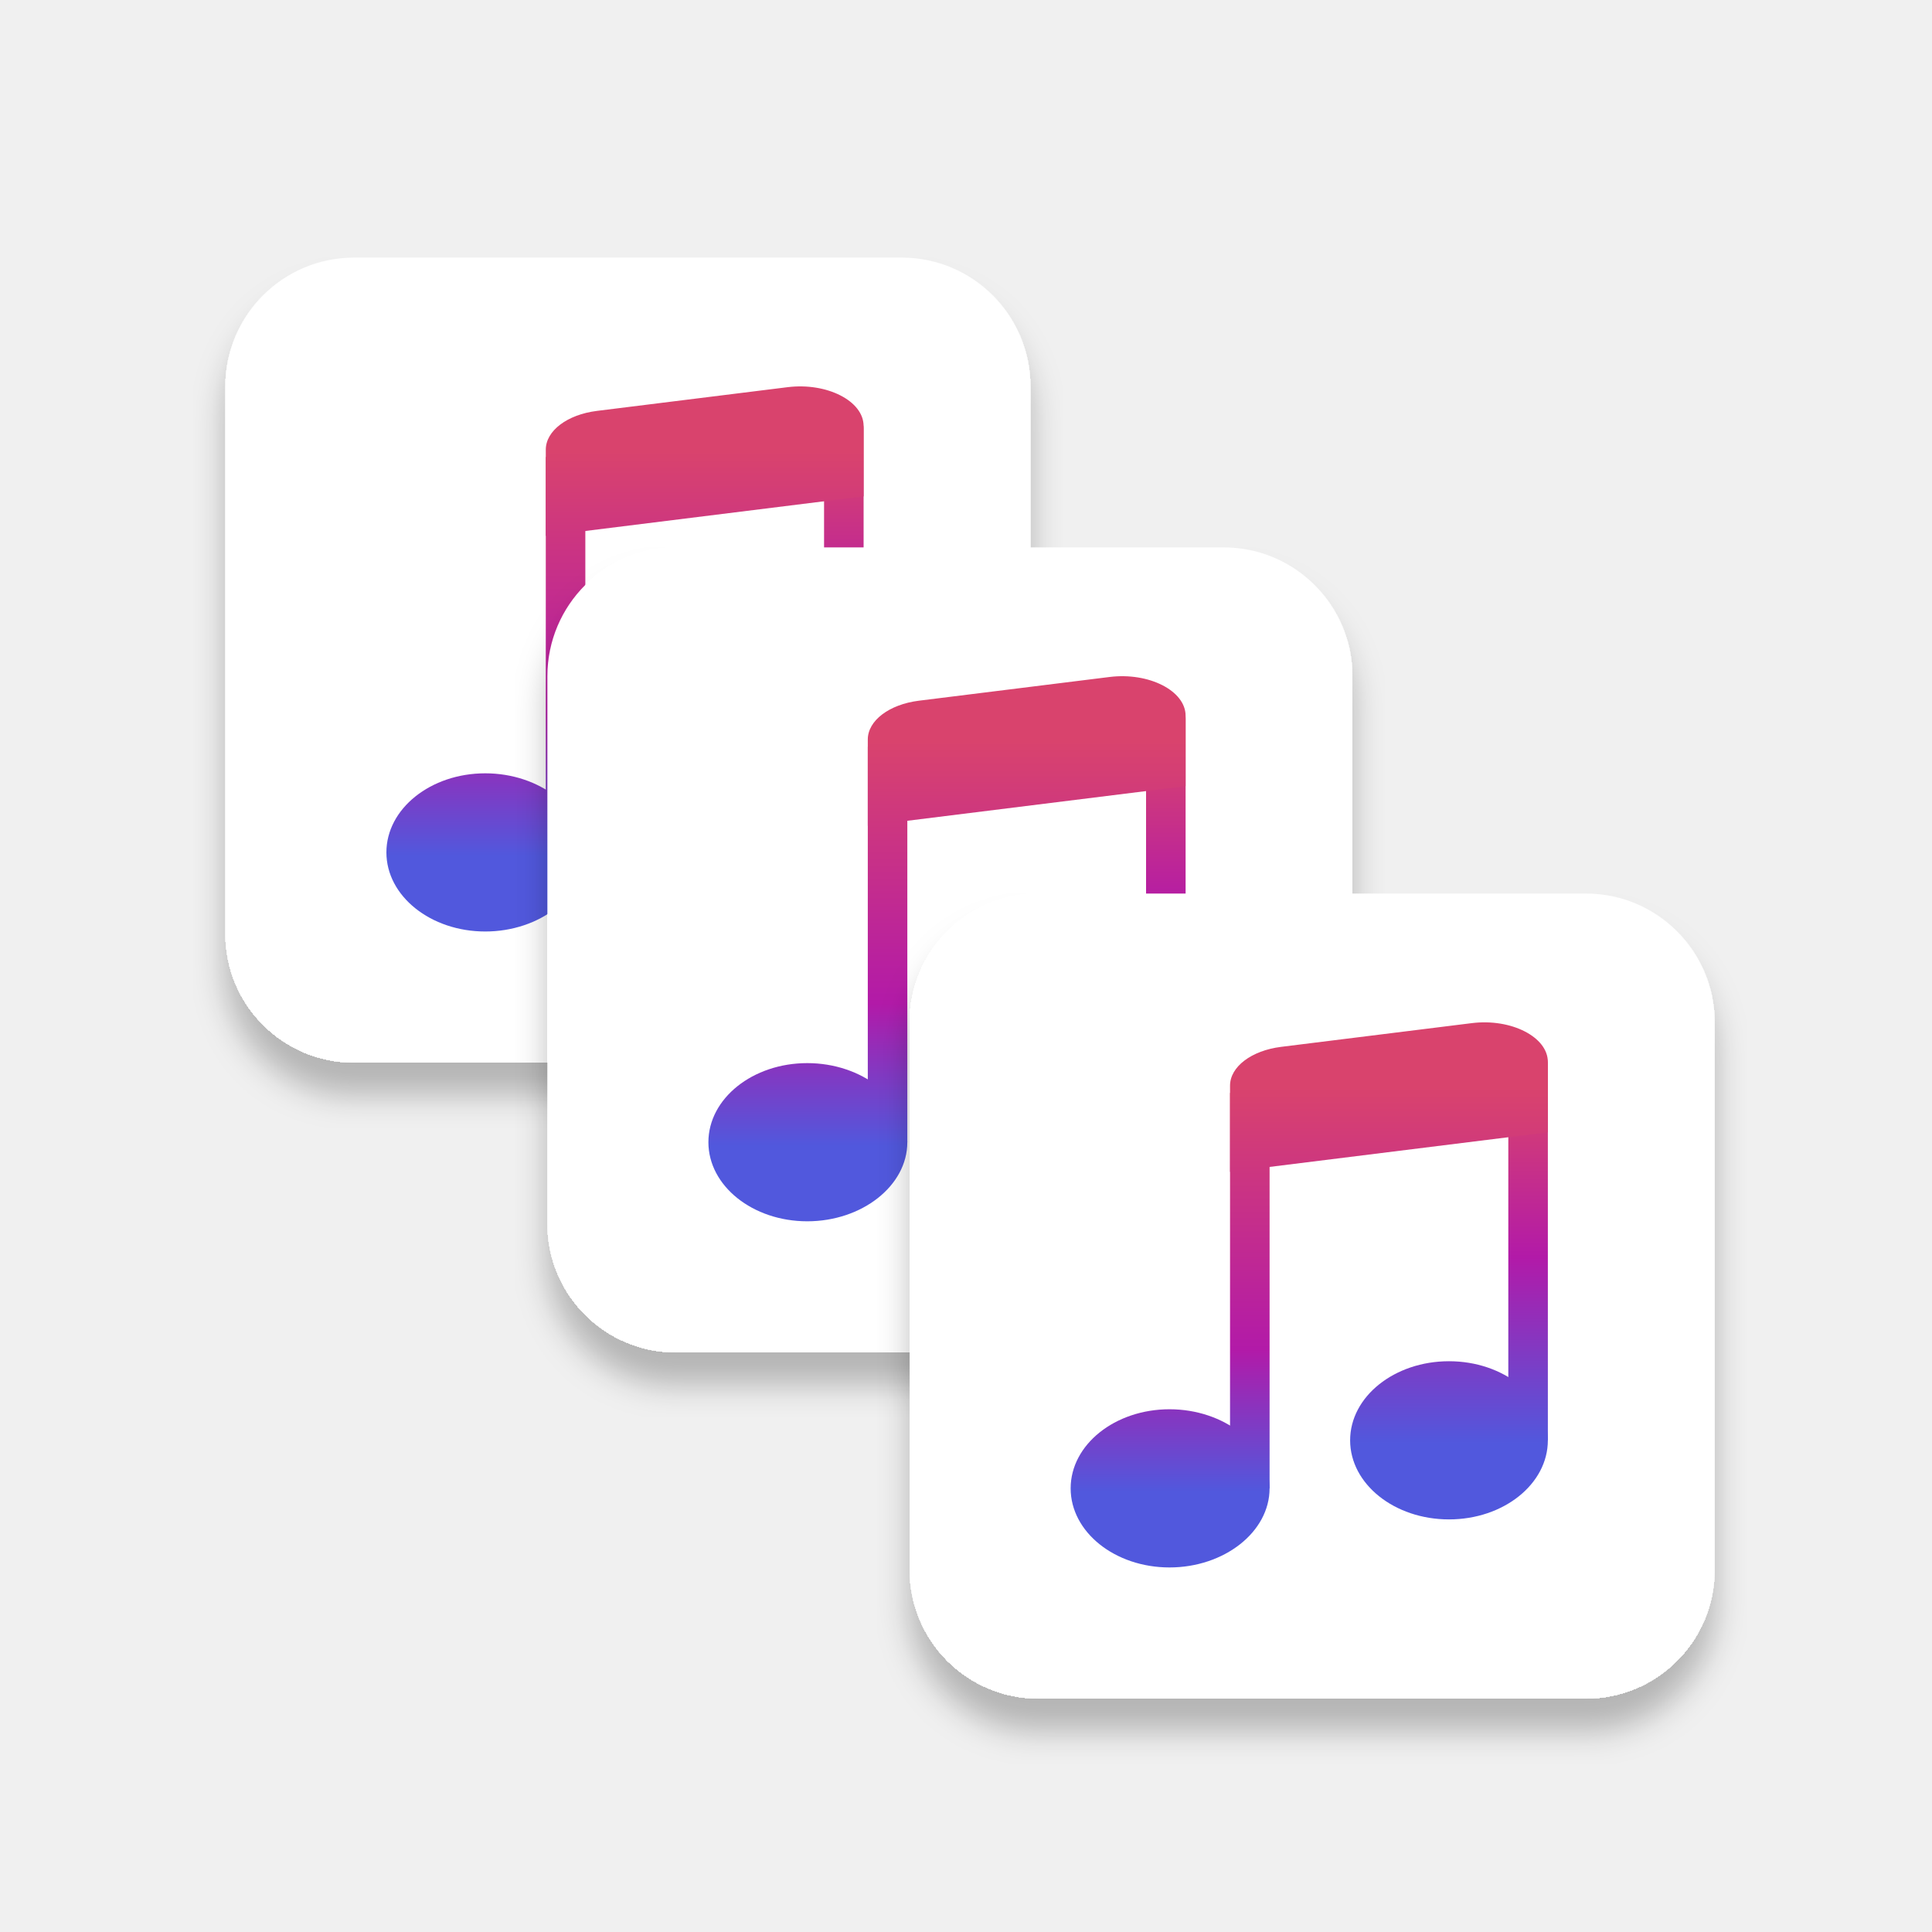
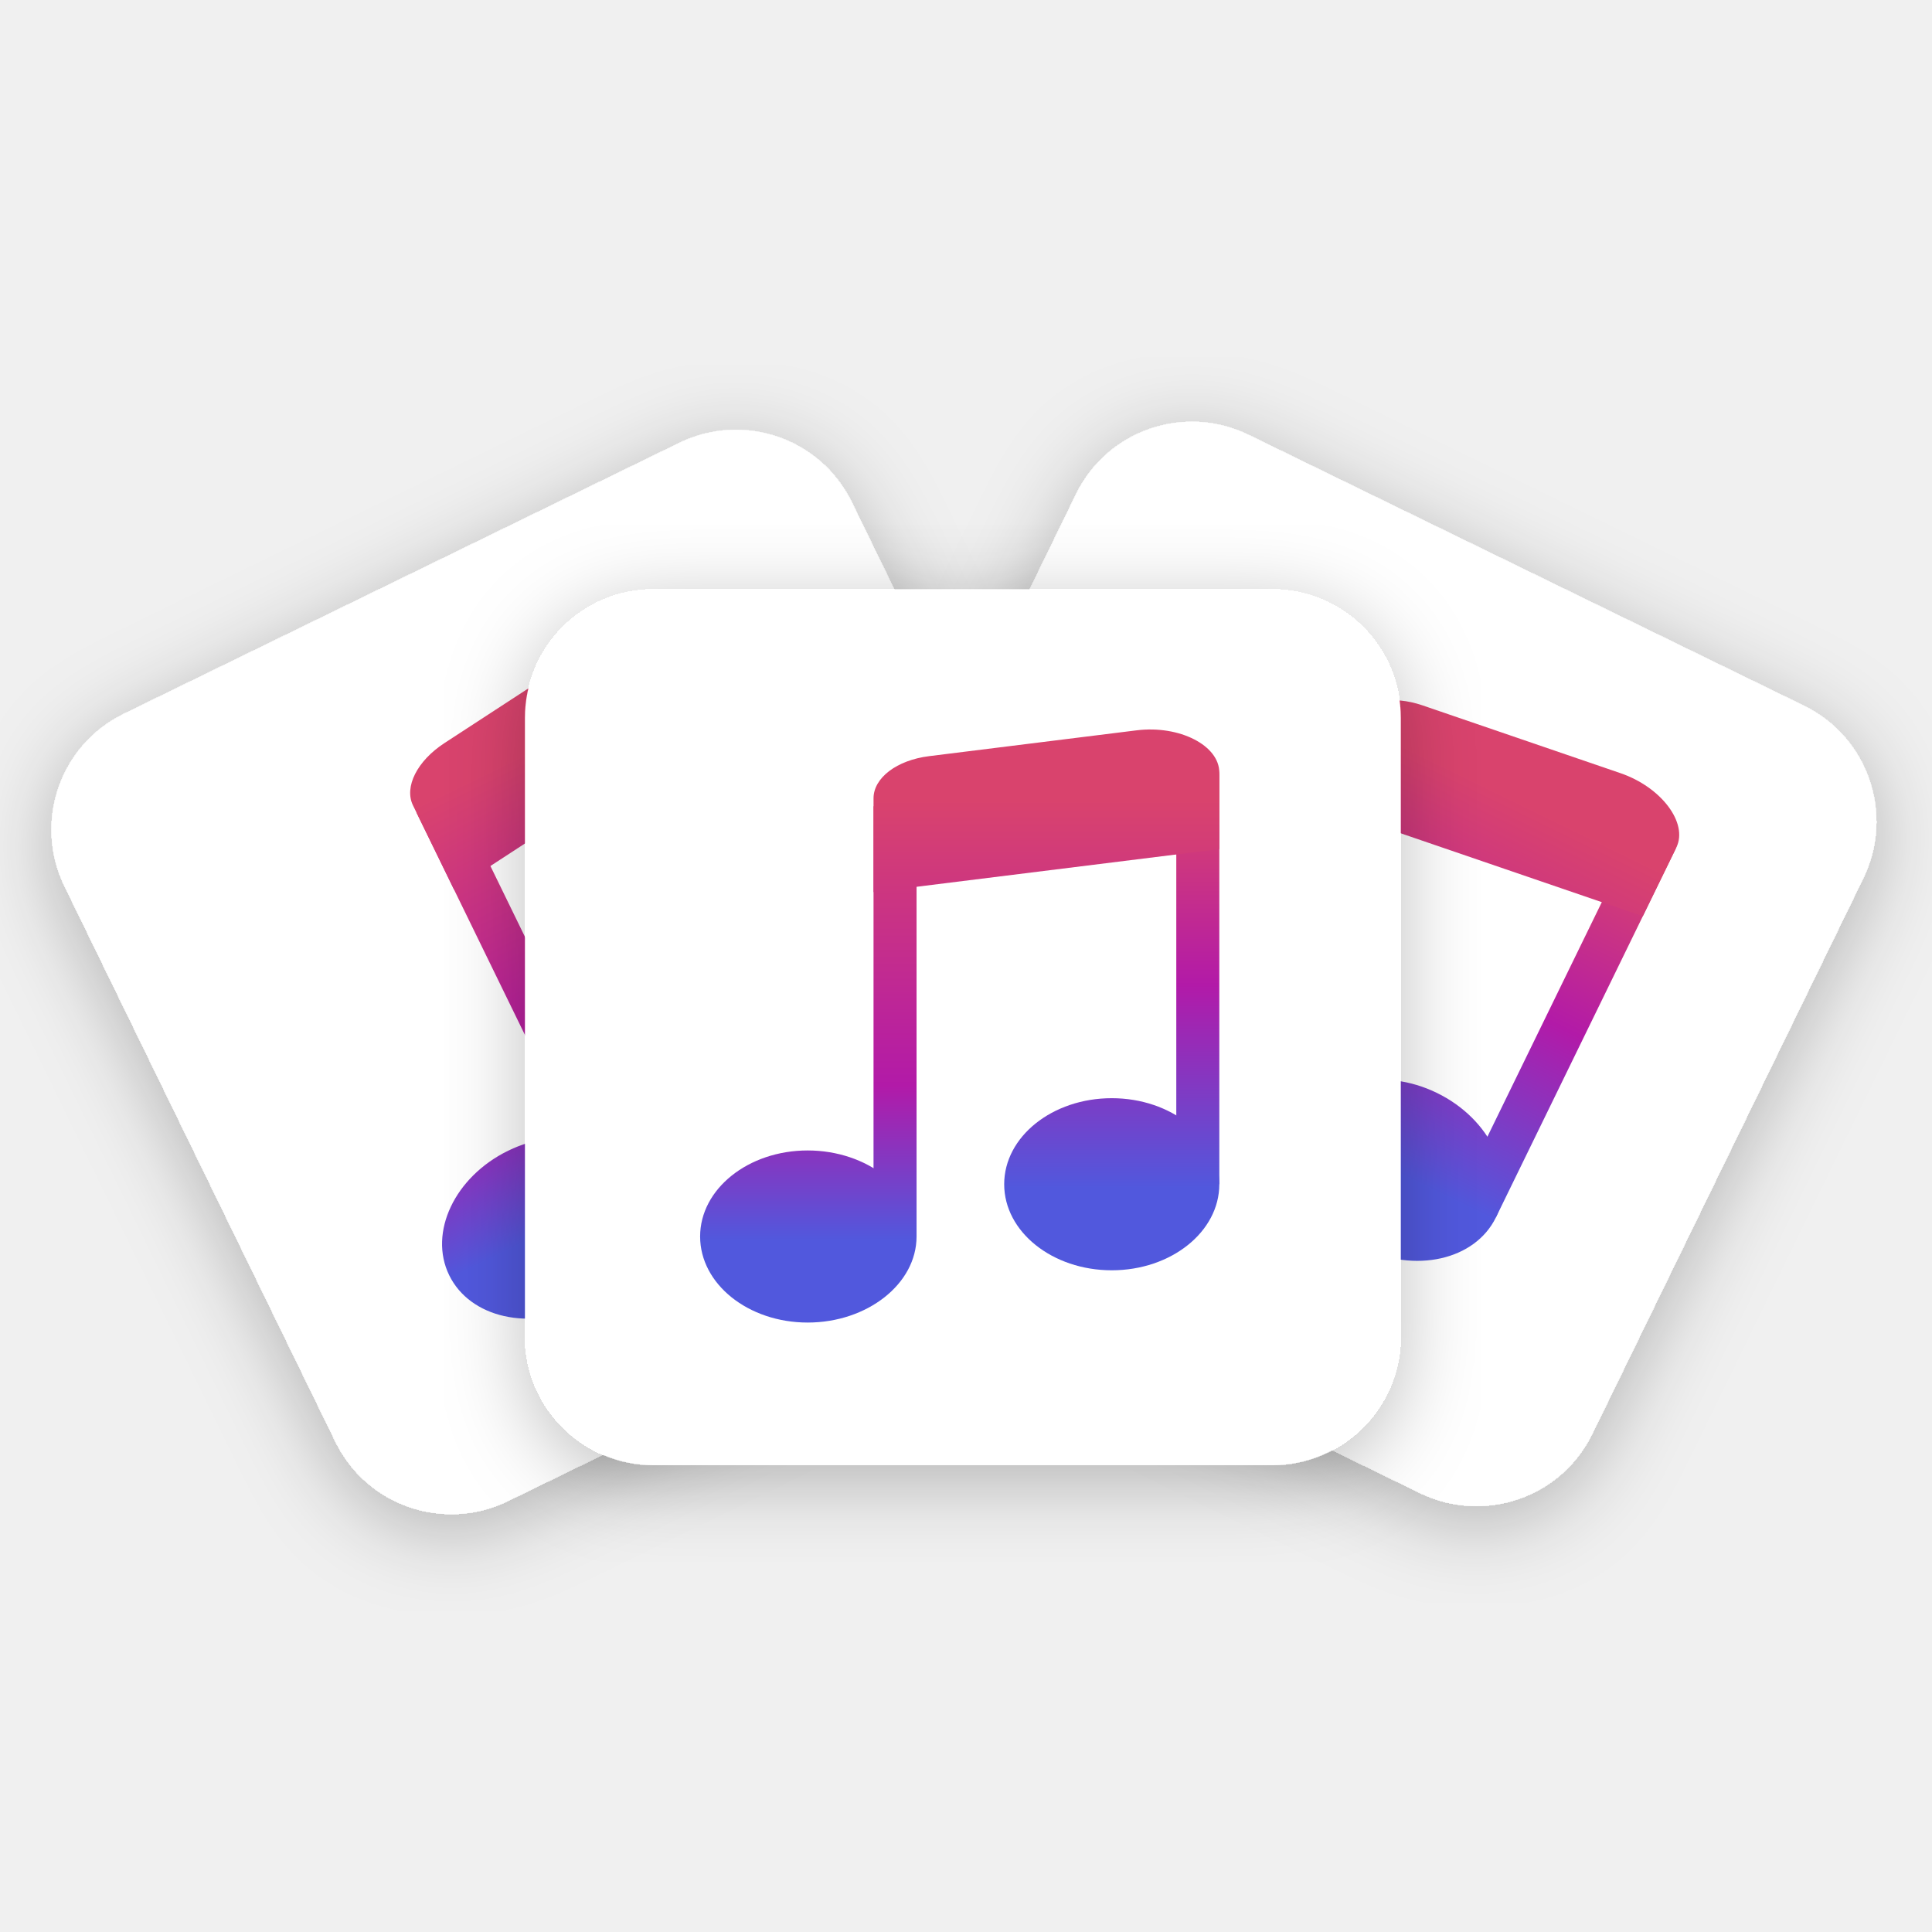
<svg xmlns="http://www.w3.org/2000/svg" width="240" height="240" viewBox="0 0 240 240" fill="none">
-   <g filter="url(#filter0_d_2277_3)">
-     <rect x="28" y="32" width="100" height="100" rx="16" fill="white" />
-     <path d="M107.28 99.922C107.28 105.348 101.781 109.746 94.999 109.746C88.216 109.746 82.718 105.348 82.718 99.922C82.718 94.496 88.216 90.097 94.999 90.097C101.781 90.097 107.28 94.496 107.28 99.922Z" fill="url(#paint0_linear_2277_3)" />
-     <path fill-rule="evenodd" clip-rule="evenodd" d="M104.824 50.797C106.181 50.797 107.28 51.897 107.28 53.253V99.92C104.584 99.92 102.368 97.735 102.368 95.038V53.253C102.368 51.897 103.467 50.797 104.824 50.797Z" fill="url(#paint1_linear_2277_3)" />
-     <path d="M72.712 105.889C72.712 111.315 67.063 115.714 60.281 115.714C53.498 115.714 48 111.315 48 105.889C48 100.463 53.498 96.064 60.281 96.064C67.063 96.064 72.712 100.463 72.712 105.889Z" fill="url(#paint2_linear_2277_3)" />
-     <path fill-rule="evenodd" clip-rule="evenodd" d="M72.712 56.767V105.89H67.8V56.767H72.712Z" fill="url(#paint3_linear_2277_3)" />
-     <path d="M67.8 55.861C67.8 53.52 70.456 51.504 74.147 51.044L97.835 48.097C102.72 47.489 107.279 49.814 107.279 52.914V57.222V61.659L67.8 66.571V55.861Z" fill="url(#paint4_linear_2277_3)" />
-   </g>
-   <g filter="url(#filter1_d_2277_3)">
-     <rect x="68" y="68" width="100" height="100" rx="16" fill="white" />
-     <path d="M147.28 135.922C147.28 141.348 141.781 145.746 134.999 145.746C128.216 145.746 122.718 141.348 122.718 135.922C122.718 130.496 128.216 126.097 134.999 126.097C141.781 126.097 147.28 130.496 147.28 135.922Z" fill="url(#paint5_linear_2277_3)" />
-     <path fill-rule="evenodd" clip-rule="evenodd" d="M144.824 86.797C146.181 86.797 147.28 87.897 147.28 89.253V135.92C144.584 135.92 142.368 133.735 142.368 131.038V89.253C142.368 87.897 143.467 86.797 144.824 86.797Z" fill="url(#paint6_linear_2277_3)" />
-     <path d="M112.712 141.889C112.712 147.315 107.063 151.714 100.281 151.714C93.498 151.714 88 147.315 88 141.889C88 136.463 93.498 132.064 100.281 132.064C107.063 132.064 112.712 136.463 112.712 141.889Z" fill="url(#paint7_linear_2277_3)" />
-     <path fill-rule="evenodd" clip-rule="evenodd" d="M112.712 92.767V141.89H107.8V92.767H112.712Z" fill="url(#paint8_linear_2277_3)" />
-     <path d="M107.8 91.861C107.8 89.52 110.456 87.504 114.147 87.044L137.835 84.097C142.72 83.489 147.279 85.814 147.279 88.914V93.222V97.659L107.8 102.571V91.861Z" fill="url(#paint9_linear_2277_3)" />
-   </g>
-   <g filter="url(#filter2_d_2277_3)">
-     <rect x="113" y="111" width="100" height="100" rx="16" fill="white" />
-     <path d="M192.28 178.922C192.28 184.348 186.781 188.746 179.999 188.746C173.216 188.746 167.718 184.348 167.718 178.922C167.718 173.496 173.216 169.097 179.999 169.097C186.781 169.097 192.28 173.496 192.28 178.922Z" fill="url(#paint10_linear_2277_3)" />
-     <path fill-rule="evenodd" clip-rule="evenodd" d="M189.824 129.797C191.181 129.797 192.28 130.897 192.28 132.253V178.92C189.584 178.92 187.368 176.735 187.368 174.038V132.253C187.368 130.897 188.467 129.797 189.824 129.797Z" fill="url(#paint11_linear_2277_3)" />
-     <path d="M157.712 184.889C157.712 190.315 152.063 194.714 145.281 194.714C138.498 194.714 133 190.315 133 184.889C133 179.463 138.498 175.064 145.281 175.064C152.063 175.064 157.712 179.463 157.712 184.889Z" fill="url(#paint12_linear_2277_3)" />
-     <path fill-rule="evenodd" clip-rule="evenodd" d="M157.712 135.767V184.89H152.8V135.767H157.712Z" fill="url(#paint13_linear_2277_3)" />
-     <path d="M152.8 134.861C152.8 132.52 155.456 130.504 159.147 130.044L182.835 127.097C187.72 126.489 192.279 128.814 192.279 131.914V136.222V140.659L152.8 145.571V134.861Z" fill="url(#paint14_linear_2277_3)" />
+   <g clip-path="url(#clip0_2277_3)">
+     <g filter="url(#filter0_d_2277_3)">
+       <rect x="1" y="95.695" width="108.8" height="108.8" rx="16" transform="rotate(-26 1 95.6949)" fill="white" />
+     </g>
+     <path d="M110.922 124.303C113.51 129.609 110.231 136.533 103.599 139.768C96.966 143.002 89.491 141.324 86.903 136.017C84.316 130.712 87.594 123.788 94.227 120.553C100.859 117.318 108.334 118.997 110.922 124.303Z" fill="url(#paint0_linear_2277_3)" />
+     <path fill-rule="evenodd" clip-rule="evenodd" d="M85.091 77.435C86.417 76.788 88.017 77.339 88.664 78.665L110.922 124.301C108.285 125.587 105.076 124.507 103.789 121.87L83.86 81.009C83.213 79.682 83.764 78.082 85.091 77.435Z" fill="url(#paint1_linear_2277_3)" />
+     <path d="M79.965 146.625C82.553 151.931 79.127 158.927 72.494 162.161C65.862 165.396 58.387 163.718 55.799 158.411C53.211 153.106 56.49 146.182 63.123 142.947C69.755 139.712 77.377 141.319 79.965 146.625Z" fill="url(#paint2_linear_2277_3)" />
+     <path fill-rule="evenodd" clip-rule="evenodd" d="M56.536 98.589L79.966 146.626L75.162 148.969L51.732 100.932L56.536 98.589Z" fill="url(#paint3_linear_2277_3)" />
+     <path d="M51.301 100.046C50.184 97.757 51.82 94.518 55.21 92.308L76.969 78.128C81.456 75.204 87.023 75.303 88.501 78.334L90.556 82.547L92.672 86.886L56.409 110.519L51.301 100.046Z" fill="url(#paint4_linear_2277_3)" />
+     <g filter="url(#filter1_d_2277_3)">
+       <rect x="140.695" y="47" width="108.8" height="108.8" rx="16" transform="rotate(26 140.695 47)" fill="white" />
+     </g>
+     <path d="M185.827 151.232C183.238 156.539 175.764 158.217 169.131 154.982C162.499 151.747 159.22 144.824 161.808 139.518C164.396 134.212 171.87 132.533 178.503 135.768C185.135 139.003 188.414 145.927 185.827 151.232Z" fill="url(#paint5_linear_2277_3)" />
+     <path fill-rule="evenodd" clip-rule="evenodd" d="M206.855 102.022C208.182 102.669 208.733 104.269 208.086 105.596L185.828 151.231C183.191 149.945 182.066 146.751 183.352 144.114L203.282 103.253C203.929 101.926 205.529 101.375 206.855 102.022Z" fill="url(#paint6_linear_2277_3)" />
+     <path d="M149.178 140.581C146.589 145.887 138.968 147.494 132.335 144.259C125.702 141.024 122.423 134.101 125.011 128.794C127.599 123.489 135.074 121.809 141.707 125.044C148.339 128.279 151.765 135.275 149.178 140.581Z" fill="url(#paint7_linear_2277_3)" />
+     <path fill-rule="evenodd" clip-rule="evenodd" d="M172.606 92.545L149.177 140.582L144.373 138.239L167.802 90.202L172.606 92.545Z" fill="url(#paint8_linear_2277_3)" />
+     <path d="M168.234 89.316C169.351 87.026 172.91 86.322 176.739 87.633L201.309 96.049C206.376 97.784 209.725 102.232 208.247 105.264L206.192 109.476L204.076 113.815L163.126 99.789L168.234 89.316Z" fill="url(#paint9_linear_2277_3)" />
+     <g filter="url(#filter2_d_2277_3)">
+       <rect x="65.211" y="73.211" width="108.8" height="108.8" rx="16" fill="white" />
+     </g>
+     <path d="M151.468 147.11C151.468 153.014 145.485 157.8 138.106 157.8C130.727 157.8 124.744 153.014 124.744 147.11C124.744 141.207 130.727 136.421 138.106 136.421C145.485 136.421 151.468 141.207 151.468 147.11Z" fill="url(#paint10_linear_2277_3)" />
+     <path fill-rule="evenodd" clip-rule="evenodd" d="M148.796 93.662C150.272 93.662 151.468 94.859 151.468 96.335V147.109C148.534 147.109 146.123 144.731 146.123 141.797V96.335C146.123 94.859 147.32 93.662 148.796 93.662Z" fill="url(#paint11_linear_2277_3)" />
+     <path d="M113.858 153.603C113.858 159.507 107.712 164.292 100.333 164.292C92.954 164.292 86.971 159.507 86.971 153.603C86.971 147.7 92.954 142.914 100.333 142.914C107.712 142.914 113.858 147.7 113.858 153.603Z" fill="url(#paint12_linear_2277_3)" />
+     <path fill-rule="evenodd" clip-rule="evenodd" d="M113.858 100.158V153.604H108.513V100.158H113.858Z" fill="url(#paint13_linear_2277_3)" />
+     <path d="M108.513 99.173C108.513 96.625 111.404 94.431 115.419 93.932L141.192 90.725C146.507 90.064 151.467 92.593 151.467 95.966V100.653V105.48L108.513 110.825V99.173Z" fill="url(#paint14_linear_2277_3)" />
  </g>
  <defs>
-     <filter id="filter0_d_2277_3" x="24" y="32" width="108" height="108" filterUnits="userSpaceOnUse" color-interpolation-filters="sRGB">
+     <filter id="filter0_d_2277_3" x="-3.609" y="45.391" width="154.702" height="154.702" filterUnits="userSpaceOnUse" color-interpolation-filters="sRGB">
      <feFlood flood-opacity="0" result="BackgroundImageFix" />
      <feColorMatrix in="SourceAlpha" type="matrix" values="0 0 0 0 0 0 0 0 0 0 0 0 0 0 0 0 0 0 127 0" result="hardAlpha" />
-       <feOffset dy="4" />
-       <feGaussianBlur stdDeviation="2" />
+       <feOffset dy="2" />
+       <feGaussianBlur stdDeviation="5" />
      <feComposite in2="hardAlpha" operator="out" />
      <feColorMatrix type="matrix" values="0 0 0 0 0 0 0 0 0 0 0 0 0 0 0 0 0 0 0.25 0" />
      <feBlend mode="normal" in2="BackgroundImageFix" result="effect1_dropShadow_2277_3" />
      <feBlend mode="normal" in="SourceGraphic" in2="effect1_dropShadow_2277_3" result="shape" />
    </filter>
-     <filter id="filter1_d_2277_3" x="64" y="68" width="108" height="108" filterUnits="userSpaceOnUse" color-interpolation-filters="sRGB">
+     <filter id="filter1_d_2277_3" x="88.391" y="44.391" width="154.702" height="154.702" filterUnits="userSpaceOnUse" color-interpolation-filters="sRGB">
      <feFlood flood-opacity="0" result="BackgroundImageFix" />
      <feColorMatrix in="SourceAlpha" type="matrix" values="0 0 0 0 0 0 0 0 0 0 0 0 0 0 0 0 0 0 127 0" result="hardAlpha" />
-       <feOffset dy="4" />
-       <feGaussianBlur stdDeviation="2" />
+       <feOffset dy="2" />
+       <feGaussianBlur stdDeviation="5" />
      <feComposite in2="hardAlpha" operator="out" />
      <feColorMatrix type="matrix" values="0 0 0 0 0 0 0 0 0 0 0 0 0 0 0 0 0 0 0.25 0" />
      <feBlend mode="normal" in2="BackgroundImageFix" result="effect1_dropShadow_2277_3" />
      <feBlend mode="normal" in="SourceGraphic" in2="effect1_dropShadow_2277_3" result="shape" />
    </filter>
-     <filter id="filter2_d_2277_3" x="109" y="111" width="108" height="108" filterUnits="userSpaceOnUse" color-interpolation-filters="sRGB">
+     <filter id="filter2_d_2277_3" x="55.211" y="65.211" width="128.8" height="128.8" filterUnits="userSpaceOnUse" color-interpolation-filters="sRGB">
      <feFlood flood-opacity="0" result="BackgroundImageFix" />
      <feColorMatrix in="SourceAlpha" type="matrix" values="0 0 0 0 0 0 0 0 0 0 0 0 0 0 0 0 0 0 127 0" result="hardAlpha" />
-       <feOffset dy="4" />
-       <feGaussianBlur stdDeviation="2" />
+       <feOffset dy="2" />
+       <feGaussianBlur stdDeviation="5" />
      <feComposite in2="hardAlpha" operator="out" />
      <feColorMatrix type="matrix" values="0 0 0 0 0 0 0 0 0 0 0 0 0 0 0 0 0 0 0.25 0" />
      <feBlend mode="normal" in2="BackgroundImageFix" result="effect1_dropShadow_2277_3" />
      <feBlend mode="normal" in="SourceGraphic" in2="effect1_dropShadow_2277_3" result="shape" />
    </filter>
-     <linearGradient id="paint0_linear_2277_3" x1="104.823" y1="42.052" x2="104.823" y2="109.746" gradientUnits="userSpaceOnUse">
+     <linearGradient id="paint0_linear_2277_3" x1="80.919" y1="68.884" x2="113.206" y2="135.082" gradientUnits="userSpaceOnUse">
      <stop offset="0.216" stop-color="#D9436D" />
      <stop offset="0.519" stop-color="#B21AA8" />
      <stop offset="0.861" stop-color="#5158DD" />
    </linearGradient>
-     <linearGradient id="paint1_linear_2277_3" x1="104.824" y1="42.05" x2="104.824" y2="109.745" gradientUnits="userSpaceOnUse">
+     <linearGradient id="paint1_linear_2277_3" x1="80.919" y1="68.882" x2="113.206" y2="135.08" gradientUnits="userSpaceOnUse">
      <stop offset="0.216" stop-color="#D9436D" />
      <stop offset="0.519" stop-color="#B21AA8" />
      <stop offset="0.861" stop-color="#5158DD" />
    </linearGradient>
-     <linearGradient id="paint2_linear_2277_3" x1="77.7" y1="48.019" x2="77.7" y2="115.714" gradientUnits="userSpaceOnUse">
+     <linearGradient id="paint2_linear_2277_3" x1="57.242" y1="87.655" x2="89.528" y2="153.853" gradientUnits="userSpaceOnUse">
      <stop offset="0.118" stop-color="#D9436D" />
      <stop offset="0.6" stop-color="#B21AA8" />
      <stop offset="0.861" stop-color="#5158DD" />
    </linearGradient>
-     <linearGradient id="paint3_linear_2277_3" x1="77.7" y1="48.02" x2="77.7" y2="115.715" gradientUnits="userSpaceOnUse">
+     <linearGradient id="paint3_linear_2277_3" x1="57.242" y1="87.657" x2="89.529" y2="153.855" gradientUnits="userSpaceOnUse">
      <stop offset="0.118" stop-color="#D9436D" />
      <stop offset="0.6" stop-color="#B21AA8" />
      <stop offset="0.861" stop-color="#5158DD" />
    </linearGradient>
-     <linearGradient id="paint4_linear_2277_3" x1="77.7" y1="48.019" x2="77.7" y2="115.713" gradientUnits="userSpaceOnUse">
+     <linearGradient id="paint4_linear_2277_3" x1="57.241" y1="87.655" x2="89.528" y2="153.853" gradientUnits="userSpaceOnUse">
      <stop offset="0.118" stop-color="#D9436D" />
      <stop offset="0.6" stop-color="#B21AA8" />
      <stop offset="0.861" stop-color="#5158DD" />
    </linearGradient>
-     <linearGradient id="paint5_linear_2277_3" x1="144.823" y1="78.052" x2="144.823" y2="145.746" gradientUnits="userSpaceOnUse">
+     <linearGradient id="paint5_linear_2277_3" x1="211.026" y1="93.47" x2="178.739" y2="159.668" gradientUnits="userSpaceOnUse">
      <stop offset="0.216" stop-color="#D9436D" />
      <stop offset="0.519" stop-color="#B21AA8" />
      <stop offset="0.861" stop-color="#5158DD" />
    </linearGradient>
-     <linearGradient id="paint6_linear_2277_3" x1="144.824" y1="78.05" x2="144.824" y2="145.745" gradientUnits="userSpaceOnUse">
+     <linearGradient id="paint6_linear_2277_3" x1="211.027" y1="93.469" x2="178.74" y2="159.667" gradientUnits="userSpaceOnUse">
      <stop offset="0.216" stop-color="#D9436D" />
      <stop offset="0.519" stop-color="#B21AA8" />
      <stop offset="0.861" stop-color="#5158DD" />
    </linearGradient>
-     <linearGradient id="paint7_linear_2277_3" x1="117.7" y1="84.019" x2="117.7" y2="151.714" gradientUnits="userSpaceOnUse">
+     <linearGradient id="paint7_linear_2277_3" x1="181.656" y1="86.369" x2="149.369" y2="152.567" gradientUnits="userSpaceOnUse">
      <stop offset="0.118" stop-color="#D9436D" />
      <stop offset="0.6" stop-color="#B21AA8" />
      <stop offset="0.861" stop-color="#5158DD" />
    </linearGradient>
-     <linearGradient id="paint8_linear_2277_3" x1="117.7" y1="84.02" x2="117.7" y2="151.715" gradientUnits="userSpaceOnUse">
+     <linearGradient id="paint8_linear_2277_3" x1="181.655" y1="86.37" x2="149.368" y2="152.568" gradientUnits="userSpaceOnUse">
      <stop offset="0.118" stop-color="#D9436D" />
      <stop offset="0.6" stop-color="#B21AA8" />
      <stop offset="0.861" stop-color="#5158DD" />
    </linearGradient>
-     <linearGradient id="paint9_linear_2277_3" x1="117.7" y1="84.019" x2="117.7" y2="151.713" gradientUnits="userSpaceOnUse">
+     <linearGradient id="paint9_linear_2277_3" x1="181.656" y1="86.369" x2="149.369" y2="152.567" gradientUnits="userSpaceOnUse">
      <stop offset="0.118" stop-color="#D9436D" />
      <stop offset="0.6" stop-color="#B21AA8" />
      <stop offset="0.861" stop-color="#5158DD" />
    </linearGradient>
-     <linearGradient id="paint10_linear_2277_3" x1="189.823" y1="121.052" x2="189.823" y2="188.746" gradientUnits="userSpaceOnUse">
+     <linearGradient id="paint10_linear_2277_3" x1="148.795" y1="84.148" x2="148.795" y2="157.8" gradientUnits="userSpaceOnUse">
      <stop offset="0.216" stop-color="#D9436D" />
      <stop offset="0.519" stop-color="#B21AA8" />
      <stop offset="0.861" stop-color="#5158DD" />
    </linearGradient>
-     <linearGradient id="paint11_linear_2277_3" x1="189.824" y1="121.05" x2="189.824" y2="188.745" gradientUnits="userSpaceOnUse">
+     <linearGradient id="paint11_linear_2277_3" x1="148.796" y1="84.146" x2="148.796" y2="157.798" gradientUnits="userSpaceOnUse">
      <stop offset="0.216" stop-color="#D9436D" />
      <stop offset="0.519" stop-color="#B21AA8" />
      <stop offset="0.861" stop-color="#5158DD" />
    </linearGradient>
-     <linearGradient id="paint12_linear_2277_3" x1="162.7" y1="127.019" x2="162.7" y2="194.714" gradientUnits="userSpaceOnUse">
+     <linearGradient id="paint12_linear_2277_3" x1="119.285" y1="90.64" x2="119.285" y2="164.292" gradientUnits="userSpaceOnUse">
      <stop offset="0.118" stop-color="#D9436D" />
      <stop offset="0.6" stop-color="#B21AA8" />
      <stop offset="0.861" stop-color="#5158DD" />
    </linearGradient>
-     <linearGradient id="paint13_linear_2277_3" x1="162.7" y1="127.02" x2="162.7" y2="194.715" gradientUnits="userSpaceOnUse">
+     <linearGradient id="paint13_linear_2277_3" x1="119.285" y1="90.641" x2="119.285" y2="164.294" gradientUnits="userSpaceOnUse">
      <stop offset="0.118" stop-color="#D9436D" />
      <stop offset="0.6" stop-color="#B21AA8" />
      <stop offset="0.861" stop-color="#5158DD" />
    </linearGradient>
-     <linearGradient id="paint14_linear_2277_3" x1="162.7" y1="127.019" x2="162.7" y2="194.713" gradientUnits="userSpaceOnUse">
+     <linearGradient id="paint14_linear_2277_3" x1="119.285" y1="90.64" x2="119.285" y2="164.292" gradientUnits="userSpaceOnUse">
      <stop offset="0.118" stop-color="#D9436D" />
      <stop offset="0.6" stop-color="#B21AA8" />
      <stop offset="0.861" stop-color="#5158DD" />
    </linearGradient>
+     <clipPath id="clip0_2277_3">
+       <rect width="240" height="240" fill="white" />
+     </clipPath>
  </defs>
</svg>
